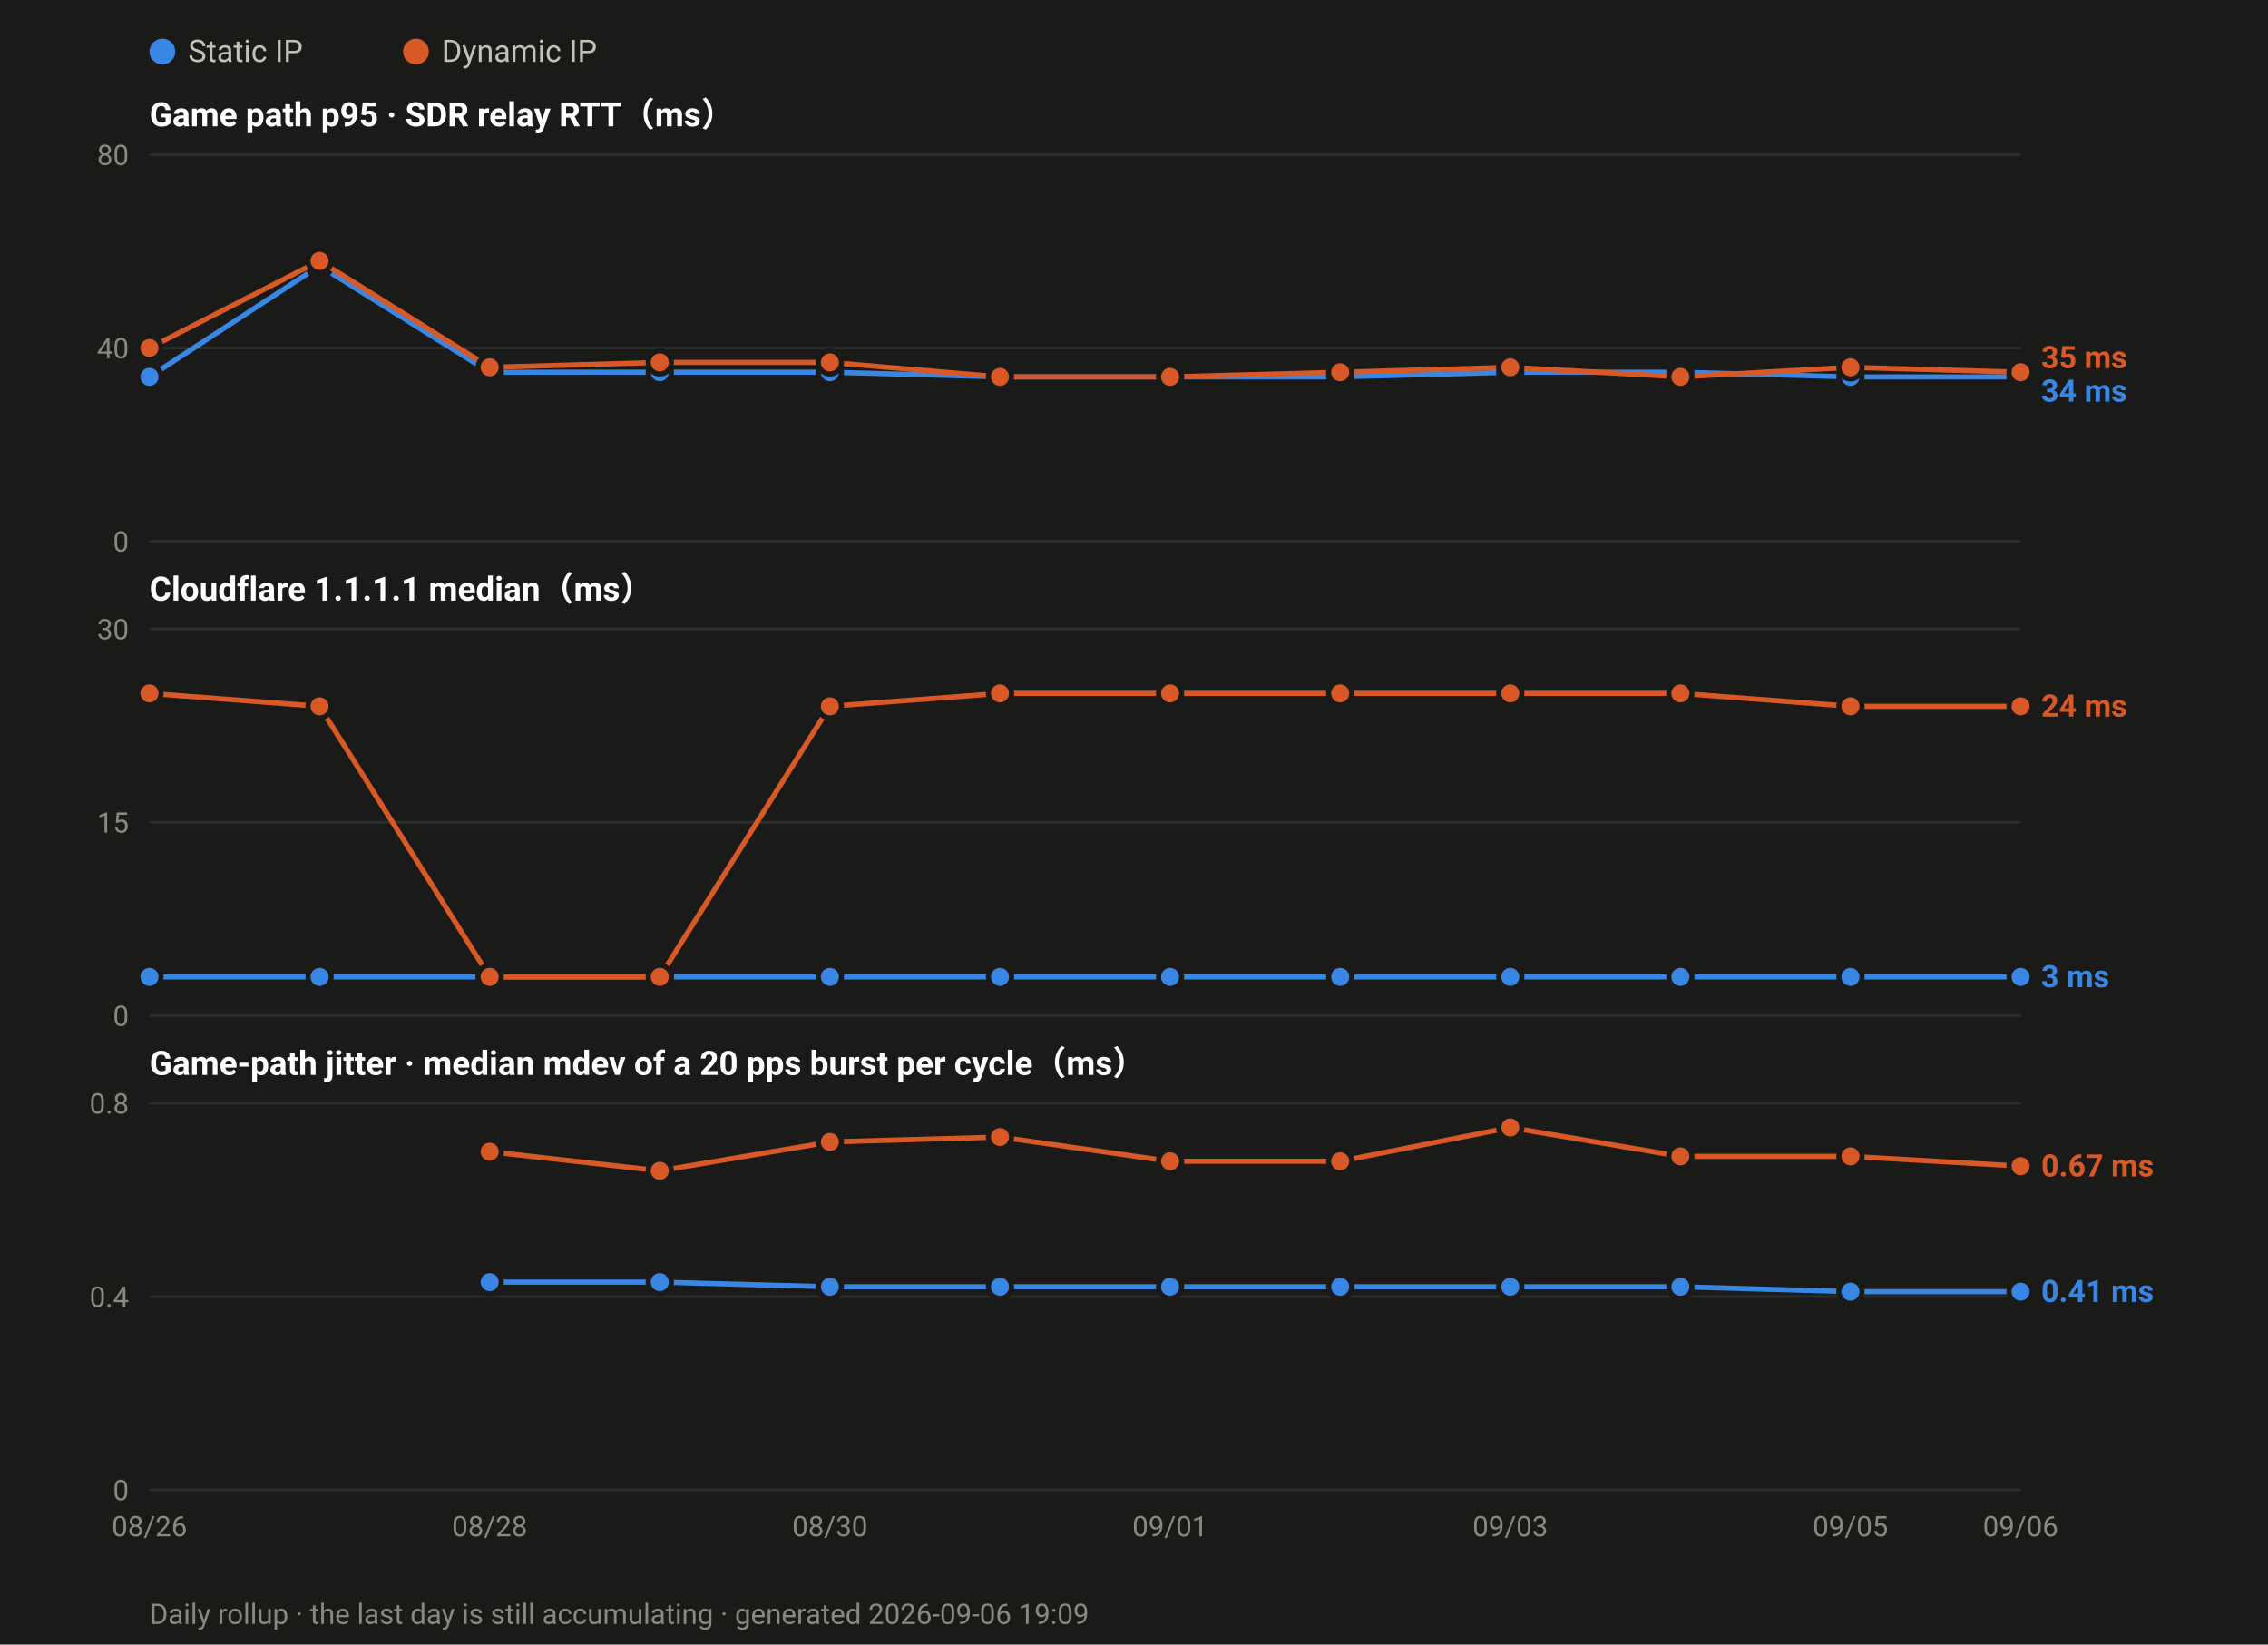
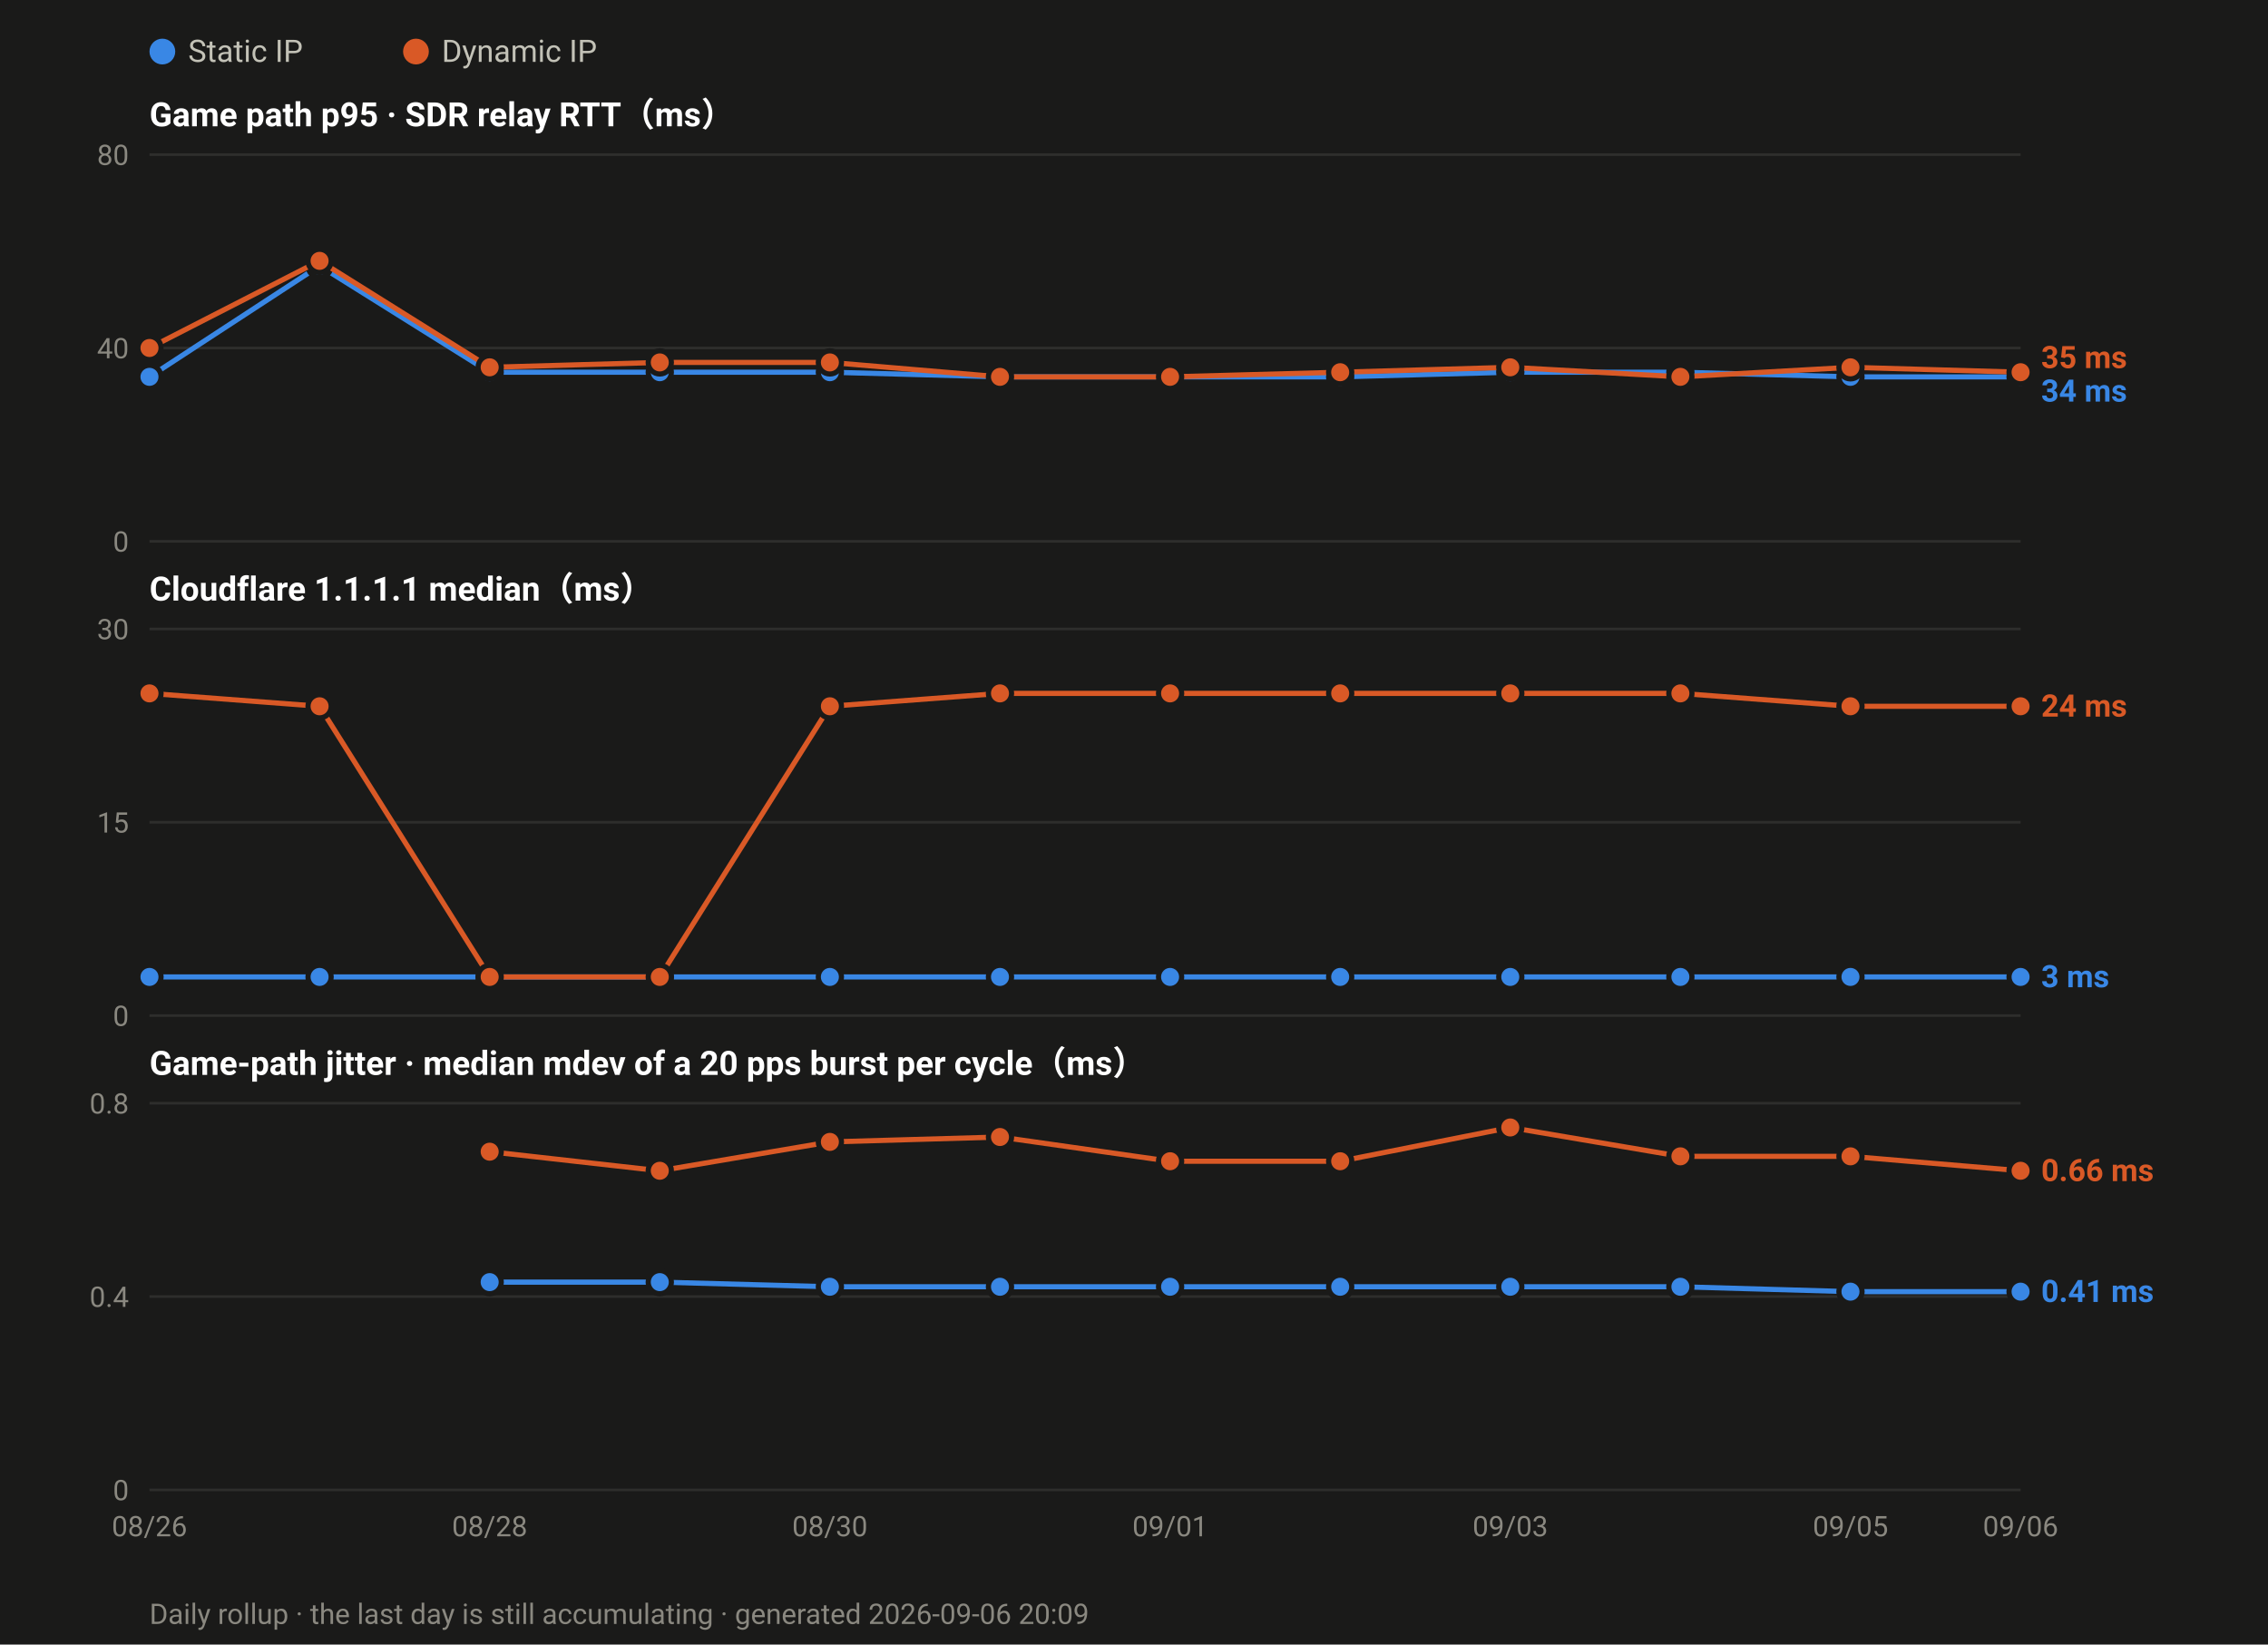
<svg xmlns="http://www.w3.org/2000/svg" width="880" height="638" viewBox="0 0 880 638" font-family="ui-sans-serif,-apple-system,Segoe UI,Roboto,Helvetica,Arial,sans-serif">
  <rect width="880" height="638" fill="#1a1a19" />
  <circle cx="63.0" cy="20" r="5" fill="#3987e5" />
  <text x="73.0" y="24" font-size="12" fill="#c3c2b7">Static IP</text>
  <circle cx="161.4" cy="20" r="5" fill="#d95926" />
  <text x="171.4" y="24" font-size="12" fill="#c3c2b7">Dynamic IP</text>
  <text x="58" y="49.0" font-size="13" font-weight="600" fill="#ffffff">Game path p95 · SDR relay RTT（ms）</text>
  <line x1="58" y1="210.0" x2="784.0" y2="210.0" stroke="#2e2e2c" stroke-width="1" />
  <text x="50" y="214.0" font-size="11" text-anchor="end" fill="#8a8880">0</text>
  <line x1="58" y1="135.0" x2="784.0" y2="135.0" stroke="#2e2e2c" stroke-width="1" />
  <text x="50" y="139.0" font-size="11" text-anchor="end" fill="#8a8880">40</text>
  <line x1="58" y1="60.0" x2="784.0" y2="60.0" stroke="#2e2e2c" stroke-width="1" />
  <text x="50" y="64.0" font-size="11" text-anchor="end" fill="#8a8880">80</text>
  <polyline fill="none" stroke="#3987e5" stroke-width="2" stroke-linejoin="round" points="58.0,146.2 124.0,103.1 190.0,144.4 256.0,144.4 322.0,144.4 388.0,146.2 454.0,146.2 520.0,146.2 586.0,144.4 652.0,144.4 718.0,146.2 784.0,146.2" />
  <circle cx="58.0" cy="146.2" r="4.5" fill="#3987e5" stroke="#1a1a19" stroke-width="2" />
  <circle cx="124.0" cy="103.1" r="4.5" fill="#3987e5" stroke="#1a1a19" stroke-width="2" />
  <circle cx="190.0" cy="144.4" r="4.5" fill="#3987e5" stroke="#1a1a19" stroke-width="2" />
  <circle cx="256.0" cy="144.4" r="4.5" fill="#3987e5" stroke="#1a1a19" stroke-width="2" />
  <circle cx="322.0" cy="144.4" r="4.5" fill="#3987e5" stroke="#1a1a19" stroke-width="2" />
  <circle cx="388.0" cy="146.2" r="4.5" fill="#3987e5" stroke="#1a1a19" stroke-width="2" />
  <circle cx="454.0" cy="146.2" r="4.5" fill="#3987e5" stroke="#1a1a19" stroke-width="2" />
  <circle cx="520.0" cy="146.2" r="4.5" fill="#3987e5" stroke="#1a1a19" stroke-width="2" />
  <circle cx="586.0" cy="144.4" r="4.5" fill="#3987e5" stroke="#1a1a19" stroke-width="2" />
  <circle cx="652.0" cy="144.4" r="4.5" fill="#3987e5" stroke="#1a1a19" stroke-width="2" />
  <circle cx="718.0" cy="146.2" r="4.5" fill="#3987e5" stroke="#1a1a19" stroke-width="2" />
  <circle cx="784.0" cy="146.2" r="4.5" fill="#3987e5" stroke="#1a1a19" stroke-width="2" />
  <polyline fill="none" stroke="#d95926" stroke-width="2" stroke-linejoin="round" points="58.0,135.0 124.0,101.2 190.0,142.5 256.0,140.6 322.0,140.6 388.0,146.2 454.0,146.2 520.0,144.4 586.0,142.5 652.0,146.2 718.0,142.5 784.0,144.4" />
  <circle cx="58.0" cy="135.0" r="4.5" fill="#d95926" stroke="#1a1a19" stroke-width="2" />
  <circle cx="124.0" cy="101.2" r="4.5" fill="#d95926" stroke="#1a1a19" stroke-width="2" />
  <circle cx="190.0" cy="142.5" r="4.5" fill="#d95926" stroke="#1a1a19" stroke-width="2" />
  <circle cx="256.0" cy="140.6" r="4.5" fill="#d95926" stroke="#1a1a19" stroke-width="2" />
  <circle cx="322.0" cy="140.6" r="4.5" fill="#d95926" stroke="#1a1a19" stroke-width="2" />
  <circle cx="388.0" cy="146.2" r="4.5" fill="#d95926" stroke="#1a1a19" stroke-width="2" />
  <circle cx="454.0" cy="146.2" r="4.5" fill="#d95926" stroke="#1a1a19" stroke-width="2" />
  <circle cx="520.0" cy="144.4" r="4.5" fill="#d95926" stroke="#1a1a19" stroke-width="2" />
  <circle cx="586.0" cy="142.5" r="4.5" fill="#d95926" stroke="#1a1a19" stroke-width="2" />
  <circle cx="652.0" cy="146.2" r="4.5" fill="#d95926" stroke="#1a1a19" stroke-width="2" />
  <circle cx="718.0" cy="142.5" r="4.5" fill="#d95926" stroke="#1a1a19" stroke-width="2" />
  <circle cx="784.0" cy="144.4" r="4.5" fill="#d95926" stroke="#1a1a19" stroke-width="2" />
  <text x="792.0" y="142.8" font-size="12" font-weight="600" fill="#d95926">35 ms</text>
  <text x="792.0" y="155.8" font-size="12" font-weight="600" fill="#3987e5">34 ms</text>
  <text x="58" y="233.0" font-size="13" font-weight="600" fill="#ffffff">Cloudflare 1.1.1.1 median（ms）</text>
  <line x1="58" y1="394.0" x2="784.0" y2="394.0" stroke="#2e2e2c" stroke-width="1" />
  <text x="50" y="398.0" font-size="11" text-anchor="end" fill="#8a8880">0</text>
  <line x1="58" y1="319.0" x2="784.0" y2="319.0" stroke="#2e2e2c" stroke-width="1" />
  <text x="50" y="323.0" font-size="11" text-anchor="end" fill="#8a8880">15</text>
  <line x1="58" y1="244.0" x2="784.0" y2="244.0" stroke="#2e2e2c" stroke-width="1" />
  <text x="50" y="248.0" font-size="11" text-anchor="end" fill="#8a8880">30</text>
  <polyline fill="none" stroke="#3987e5" stroke-width="2" stroke-linejoin="round" points="58.0,379.0 124.0,379.0 190.0,379.0 256.0,379.0 322.0,379.0 388.0,379.0 454.0,379.0 520.0,379.0 586.0,379.0 652.0,379.0 718.0,379.0 784.0,379.0" />
  <circle cx="58.0" cy="379.0" r="4.5" fill="#3987e5" stroke="#1a1a19" stroke-width="2" />
  <circle cx="124.0" cy="379.0" r="4.5" fill="#3987e5" stroke="#1a1a19" stroke-width="2" />
  <circle cx="190.0" cy="379.0" r="4.5" fill="#3987e5" stroke="#1a1a19" stroke-width="2" />
  <circle cx="256.0" cy="379.0" r="4.5" fill="#3987e5" stroke="#1a1a19" stroke-width="2" />
  <circle cx="322.0" cy="379.0" r="4.5" fill="#3987e5" stroke="#1a1a19" stroke-width="2" />
  <circle cx="388.0" cy="379.0" r="4.5" fill="#3987e5" stroke="#1a1a19" stroke-width="2" />
  <circle cx="454.0" cy="379.0" r="4.5" fill="#3987e5" stroke="#1a1a19" stroke-width="2" />
  <circle cx="520.0" cy="379.0" r="4.5" fill="#3987e5" stroke="#1a1a19" stroke-width="2" />
  <circle cx="586.0" cy="379.0" r="4.5" fill="#3987e5" stroke="#1a1a19" stroke-width="2" />
  <circle cx="652.0" cy="379.0" r="4.5" fill="#3987e5" stroke="#1a1a19" stroke-width="2" />
  <circle cx="718.0" cy="379.0" r="4.5" fill="#3987e5" stroke="#1a1a19" stroke-width="2" />
  <circle cx="784.0" cy="379.0" r="4.5" fill="#3987e5" stroke="#1a1a19" stroke-width="2" />
  <polyline fill="none" stroke="#d95926" stroke-width="2" stroke-linejoin="round" points="58.0,269.0 124.0,274.0 190.0,379.0 256.0,379.0 322.0,274.0 388.0,269.0 454.0,269.0 520.0,269.0 586.0,269.0 652.0,269.0 718.0,274.0 784.0,274.0" />
  <circle cx="58.0" cy="269.0" r="4.5" fill="#d95926" stroke="#1a1a19" stroke-width="2" />
  <circle cx="124.0" cy="274.0" r="4.5" fill="#d95926" stroke="#1a1a19" stroke-width="2" />
  <circle cx="190.0" cy="379.0" r="4.5" fill="#d95926" stroke="#1a1a19" stroke-width="2" />
  <circle cx="256.0" cy="379.0" r="4.5" fill="#d95926" stroke="#1a1a19" stroke-width="2" />
  <circle cx="322.0" cy="274.0" r="4.5" fill="#d95926" stroke="#1a1a19" stroke-width="2" />
  <circle cx="388.0" cy="269.0" r="4.5" fill="#d95926" stroke="#1a1a19" stroke-width="2" />
  <circle cx="454.0" cy="269.0" r="4.5" fill="#d95926" stroke="#1a1a19" stroke-width="2" />
  <circle cx="520.0" cy="269.0" r="4.5" fill="#d95926" stroke="#1a1a19" stroke-width="2" />
  <circle cx="586.0" cy="269.0" r="4.5" fill="#d95926" stroke="#1a1a19" stroke-width="2" />
  <circle cx="652.0" cy="269.0" r="4.5" fill="#d95926" stroke="#1a1a19" stroke-width="2" />
  <circle cx="718.0" cy="274.0" r="4.5" fill="#d95926" stroke="#1a1a19" stroke-width="2" />
  <circle cx="784.0" cy="274.0" r="4.5" fill="#d95926" stroke="#1a1a19" stroke-width="2" />
  <text x="792.0" y="278.0" font-size="12" font-weight="600" fill="#d95926">24 ms</text>
  <text x="792.0" y="383.0" font-size="12" font-weight="600" fill="#3987e5">3 ms</text>
  <text x="58" y="417.0" font-size="13" font-weight="600" fill="#ffffff">Game-path jitter · median mdev of a 20 pps burst per cycle（ms）</text>
  <line x1="58" y1="578.0" x2="784.0" y2="578.0" stroke="#2e2e2c" stroke-width="1" />
  <text x="50" y="582.0" font-size="11" text-anchor="end" fill="#8a8880">0</text>
  <line x1="58" y1="503.0" x2="784.0" y2="503.0" stroke="#2e2e2c" stroke-width="1" />
  <text x="50" y="507.0" font-size="11" text-anchor="end" fill="#8a8880">0.4</text>
  <line x1="58" y1="428.0" x2="784.0" y2="428.0" stroke="#2e2e2c" stroke-width="1" />
  <text x="50" y="432.0" font-size="11" text-anchor="end" fill="#8a8880">0.8</text>
  <polyline fill="none" stroke="#3987e5" stroke-width="2" stroke-linejoin="round" points="190.0,497.4 256.0,497.4 322.0,499.2 388.0,499.2 454.0,499.2 520.0,499.2 586.0,499.2 652.0,499.2 718.0,501.1 784.0,501.1" />
  <circle cx="190.0" cy="497.4" r="4.5" fill="#3987e5" stroke="#1a1a19" stroke-width="2" />
  <circle cx="256.0" cy="497.4" r="4.5" fill="#3987e5" stroke="#1a1a19" stroke-width="2" />
  <circle cx="322.0" cy="499.2" r="4.5" fill="#3987e5" stroke="#1a1a19" stroke-width="2" />
  <circle cx="388.0" cy="499.2" r="4.5" fill="#3987e5" stroke="#1a1a19" stroke-width="2" />
  <circle cx="454.0" cy="499.2" r="4.5" fill="#3987e5" stroke="#1a1a19" stroke-width="2" />
  <circle cx="520.0" cy="499.2" r="4.5" fill="#3987e5" stroke="#1a1a19" stroke-width="2" />
  <circle cx="586.0" cy="499.2" r="4.5" fill="#3987e5" stroke="#1a1a19" stroke-width="2" />
  <circle cx="652.0" cy="499.2" r="4.5" fill="#3987e5" stroke="#1a1a19" stroke-width="2" />
  <circle cx="718.0" cy="501.1" r="4.5" fill="#3987e5" stroke="#1a1a19" stroke-width="2" />
  <circle cx="784.0" cy="501.1" r="4.5" fill="#3987e5" stroke="#1a1a19" stroke-width="2" />
-   <polyline fill="none" stroke="#d95926" stroke-width="2" stroke-linejoin="round" points="190.0,446.8 256.0,454.2 322.0,443.0 388.0,441.1 454.0,450.5 520.0,450.5 586.0,437.4 652.0,448.6 718.0,448.6 784.0,452.4" />
+   <polyline fill="none" stroke="#d95926" stroke-width="2" stroke-linejoin="round" points="190.0,446.8 256.0,454.2 322.0,443.0 388.0,441.1 454.0,450.5 520.0,450.5 586.0,437.4 652.0,448.6 718.0,448.6 784.0,454.2" />
  <circle cx="190.0" cy="446.8" r="4.5" fill="#d95926" stroke="#1a1a19" stroke-width="2" />
  <circle cx="256.0" cy="454.2" r="4.5" fill="#d95926" stroke="#1a1a19" stroke-width="2" />
  <circle cx="322.0" cy="443.0" r="4.5" fill="#d95926" stroke="#1a1a19" stroke-width="2" />
  <circle cx="388.0" cy="441.1" r="4.5" fill="#d95926" stroke="#1a1a19" stroke-width="2" />
  <circle cx="454.0" cy="450.5" r="4.5" fill="#d95926" stroke="#1a1a19" stroke-width="2" />
  <circle cx="520.0" cy="450.5" r="4.5" fill="#d95926" stroke="#1a1a19" stroke-width="2" />
  <circle cx="586.0" cy="437.4" r="4.5" fill="#d95926" stroke="#1a1a19" stroke-width="2" />
  <circle cx="652.0" cy="448.6" r="4.5" fill="#d95926" stroke="#1a1a19" stroke-width="2" />
  <circle cx="718.0" cy="448.6" r="4.5" fill="#d95926" stroke="#1a1a19" stroke-width="2" />
-   <circle cx="784.0" cy="452.4" r="4.5" fill="#d95926" stroke="#1a1a19" stroke-width="2" />
-   <text x="792.0" y="456.4" font-size="12" font-weight="600" fill="#d95926">0.67 ms</text>
+   <circle cx="784.0" cy="454.2" r="4.5" fill="#d95926" stroke="#1a1a19" stroke-width="2" />
+   <text x="792.0" y="458.2" font-size="12" font-weight="600" fill="#d95926">0.66 ms</text>
  <text x="792.0" y="505.1" font-size="12" font-weight="600" fill="#3987e5">0.41 ms</text>
  <text x="58.0" y="596.0" font-size="11" text-anchor="middle" fill="#8a8880">08/26</text>
  <text x="190.0" y="596.0" font-size="11" text-anchor="middle" fill="#8a8880">08/28</text>
  <text x="322.0" y="596.0" font-size="11" text-anchor="middle" fill="#8a8880">08/30</text>
  <text x="454.0" y="596.0" font-size="11" text-anchor="middle" fill="#8a8880">09/01</text>
  <text x="586.0" y="596.0" font-size="11" text-anchor="middle" fill="#8a8880">09/03</text>
  <text x="718.0" y="596.0" font-size="11" text-anchor="middle" fill="#8a8880">09/05</text>
  <text x="784.0" y="596.0" font-size="11" text-anchor="middle" fill="#8a8880">09/06</text>
-   <text x="58" y="630" font-size="11" fill="#8a8880">Daily rollup · the last day is still accumulating · generated 2026-09-06 19:09</text>
+   <text x="58" y="630" font-size="11" fill="#8a8880">Daily rollup · the last day is still accumulating · generated 2026-09-06 20:09</text>
</svg>
